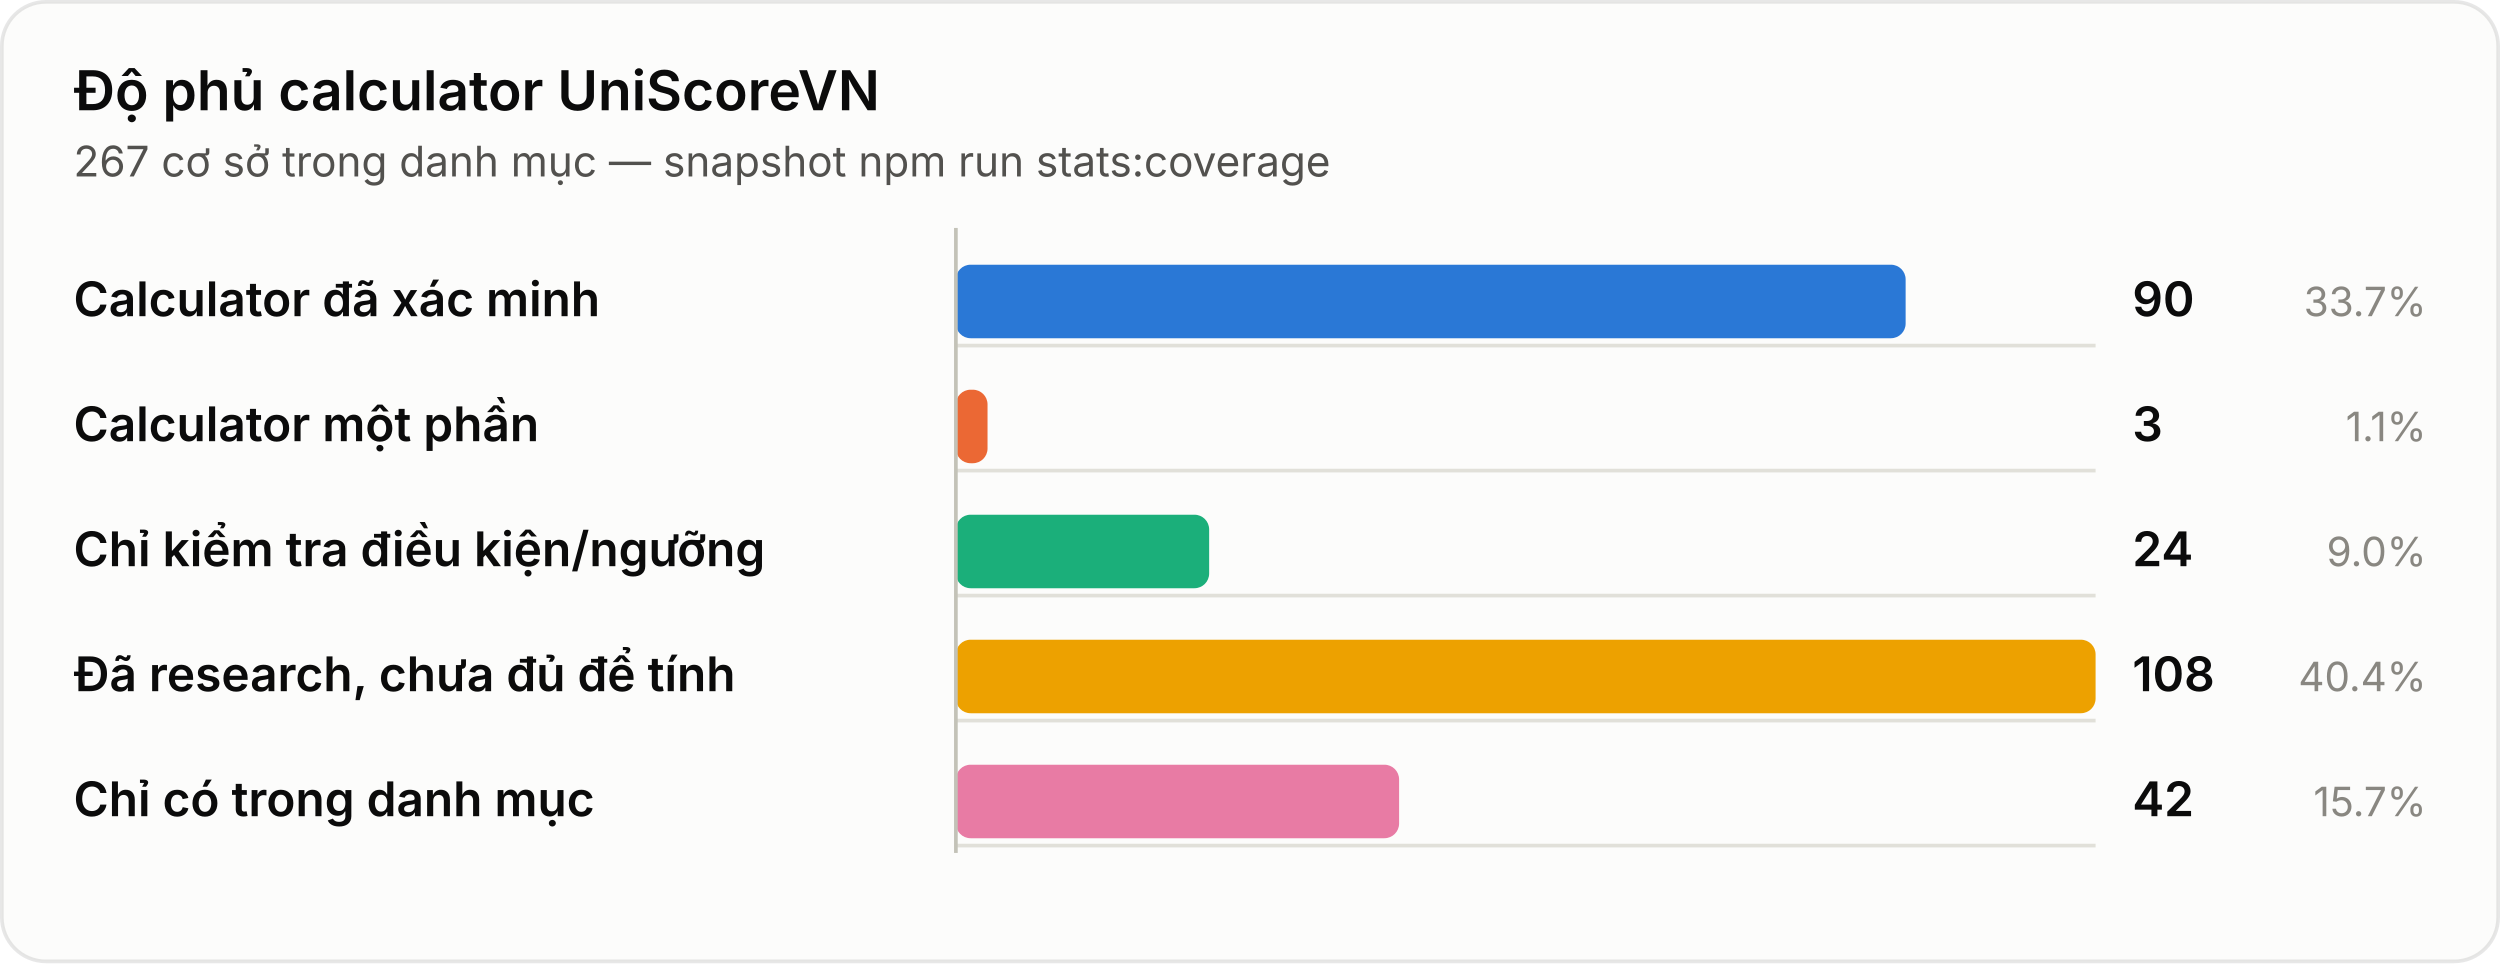
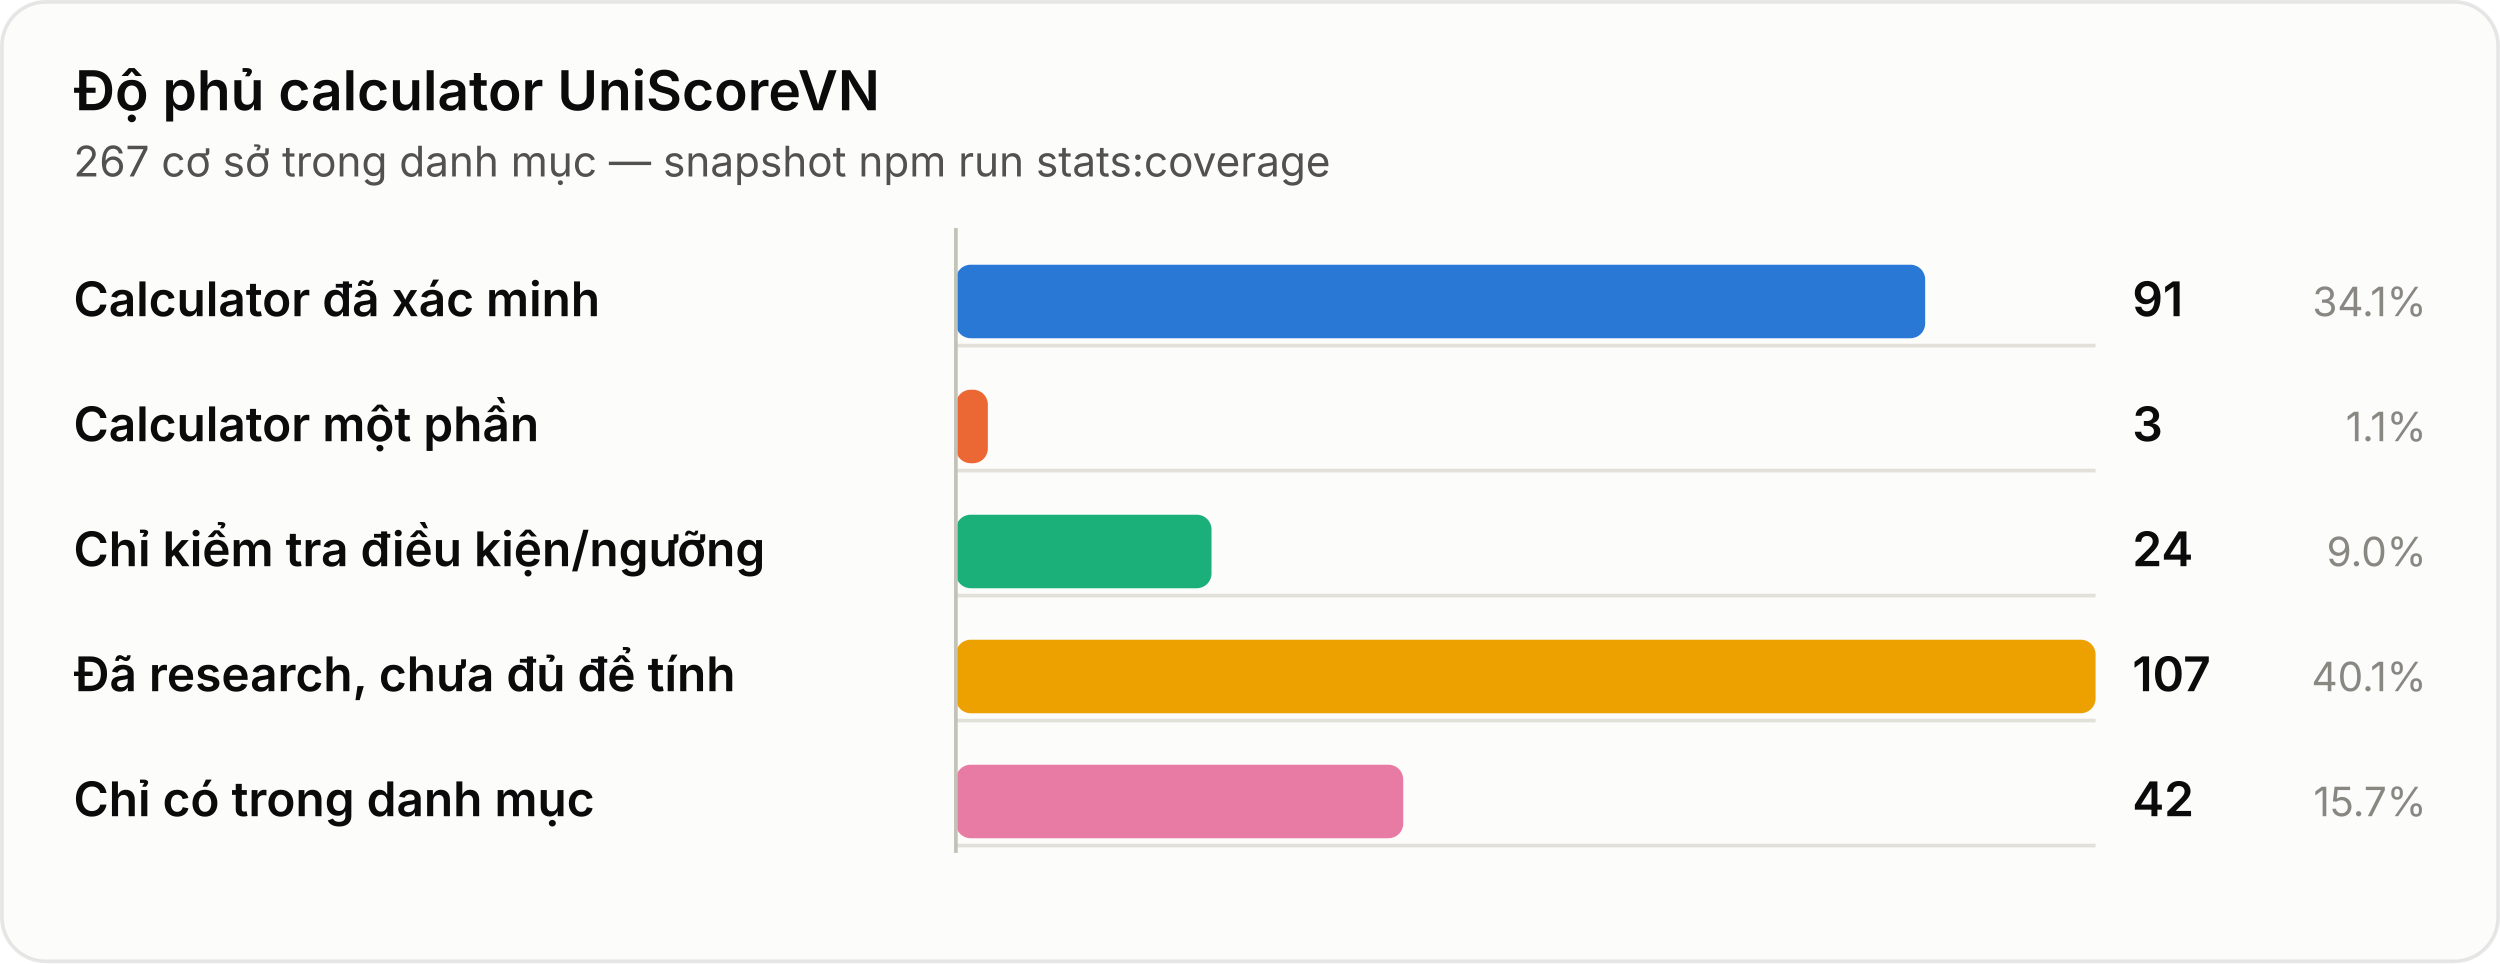
<svg xmlns="http://www.w3.org/2000/svg" width="680" height="262" viewBox="0 0 680 262" font-family="system-ui, -apple-system, Segoe UI, sans-serif">
  <rect x="0.5" y="0.5" width="679" height="261" rx="12" fill="#fcfcfb" stroke="rgba(11,11,11,0.10)" />
  <text x="20" y="30" font-size="15" font-weight="600" fill="#0b0b0b">Độ phủ calculator UniScoreVN</text>
  <text x="20" y="48" font-size="11.5" fill="#52514e">267 cơ sở trong danh mục — snapshot npm run stats:coverage</text>
  <g transform="translate(20, 10)">
    <text x="0" y="76" font-size="13" font-weight="600" fill="#0b0b0b">Calculator đã xác minh</text>
    <line x1="240" y1="84" x2="550" y2="84" stroke="#e1e0d9" stroke-width="1" />
-     <rect x="240" y="62" width="258.333" height="20" rx="4" fill="#2a78d6" />
-     <text x="560" y="76" font-size="13" font-weight="600" fill="#0b0b0b" text-anchor="start">90</text>
-     <text x="640" y="76" font-size="11" fill="#898781" text-anchor="end">33.7%</text>
+     <rect x="240" y="62" width="263.645" height="20" rx="4" fill="#2a78d6" />
+     <text x="560" y="76" font-size="13" font-weight="600" fill="#0b0b0b" text-anchor="start">91</text>
+     <text x="640" y="76" font-size="11" fill="#898781" text-anchor="end">34.1%</text>
    <text x="0" y="110" font-size="13" font-weight="600" fill="#0b0b0b">Calculator một phần</text>
    <line x1="240" y1="118" x2="550" y2="118" stroke="#e1e0d9" stroke-width="1" />
-     <rect x="240" y="96" width="8.611" height="20" rx="4" fill="#eb6834" />
+     <rect x="240" y="96" width="8.692" height="20" rx="4" fill="#eb6834" />
    <text x="560" y="110" font-size="13" font-weight="600" fill="#0b0b0b" text-anchor="start">3</text>
    <text x="640" y="110" font-size="11" fill="#898781" text-anchor="end">1.1%</text>
    <text x="0" y="144" font-size="13" font-weight="600" fill="#0b0b0b">Chỉ kiểm tra điều kiện/ngưỡng</text>
    <line x1="240" y1="152" x2="550" y2="152" stroke="#e1e0d9" stroke-width="1" />
-     <rect x="240" y="130" width="68.889" height="20" rx="4" fill="#1baf7a" />
+     <rect x="240" y="130" width="69.533" height="20" rx="4" fill="#1baf7a" />
    <text x="560" y="144" font-size="13" font-weight="600" fill="#0b0b0b" text-anchor="start">24</text>
    <text x="640" y="144" font-size="11" fill="#898781" text-anchor="end">9.0%</text>
    <text x="0" y="178" font-size="13" font-weight="600" fill="#0b0b0b">Đã research, chưa đủ để tính</text>
    <line x1="240" y1="186" x2="550" y2="186" stroke="#e1e0d9" stroke-width="1" />
    <rect x="240" y="164" width="310" height="20" rx="4" fill="#eda100" />
-     <text x="560" y="178" font-size="13" font-weight="600" fill="#0b0b0b" text-anchor="start">108</text>
-     <text x="640" y="178" font-size="11" fill="#898781" text-anchor="end">40.4%</text>
+     <text x="560" y="178" font-size="13" font-weight="600" fill="#0b0b0b" text-anchor="start">107</text>
+     <text x="640" y="178" font-size="11" fill="#898781" text-anchor="end">40.1%</text>
    <text x="0" y="212" font-size="13" font-weight="600" fill="#0b0b0b">Chỉ có trong danh mục</text>
    <line x1="240" y1="220" x2="550" y2="220" stroke="#e1e0d9" stroke-width="1" />
-     <rect x="240" y="198" width="120.556" height="20" rx="4" fill="#e87ba4" />
+     <rect x="240" y="198" width="121.682" height="20" rx="4" fill="#e87ba4" />
    <text x="560" y="212" font-size="13" font-weight="600" fill="#0b0b0b" text-anchor="start">42</text>
    <text x="640" y="212" font-size="11" fill="#898781" text-anchor="end">15.7%</text>
    <line x1="240" y1="52" x2="240" y2="222" stroke="#c3c2b7" stroke-width="1" />
  </g>
</svg>
